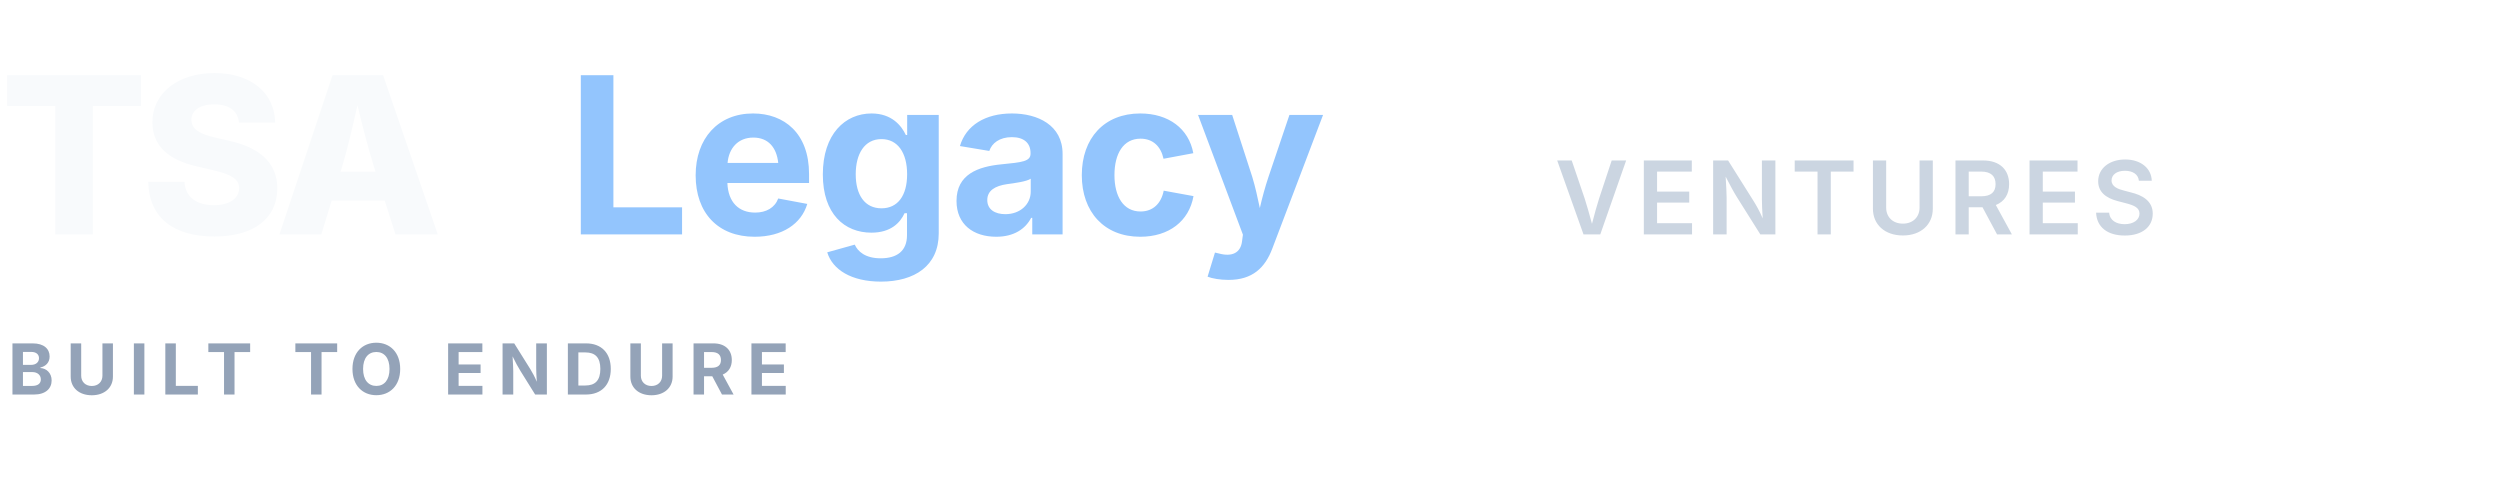
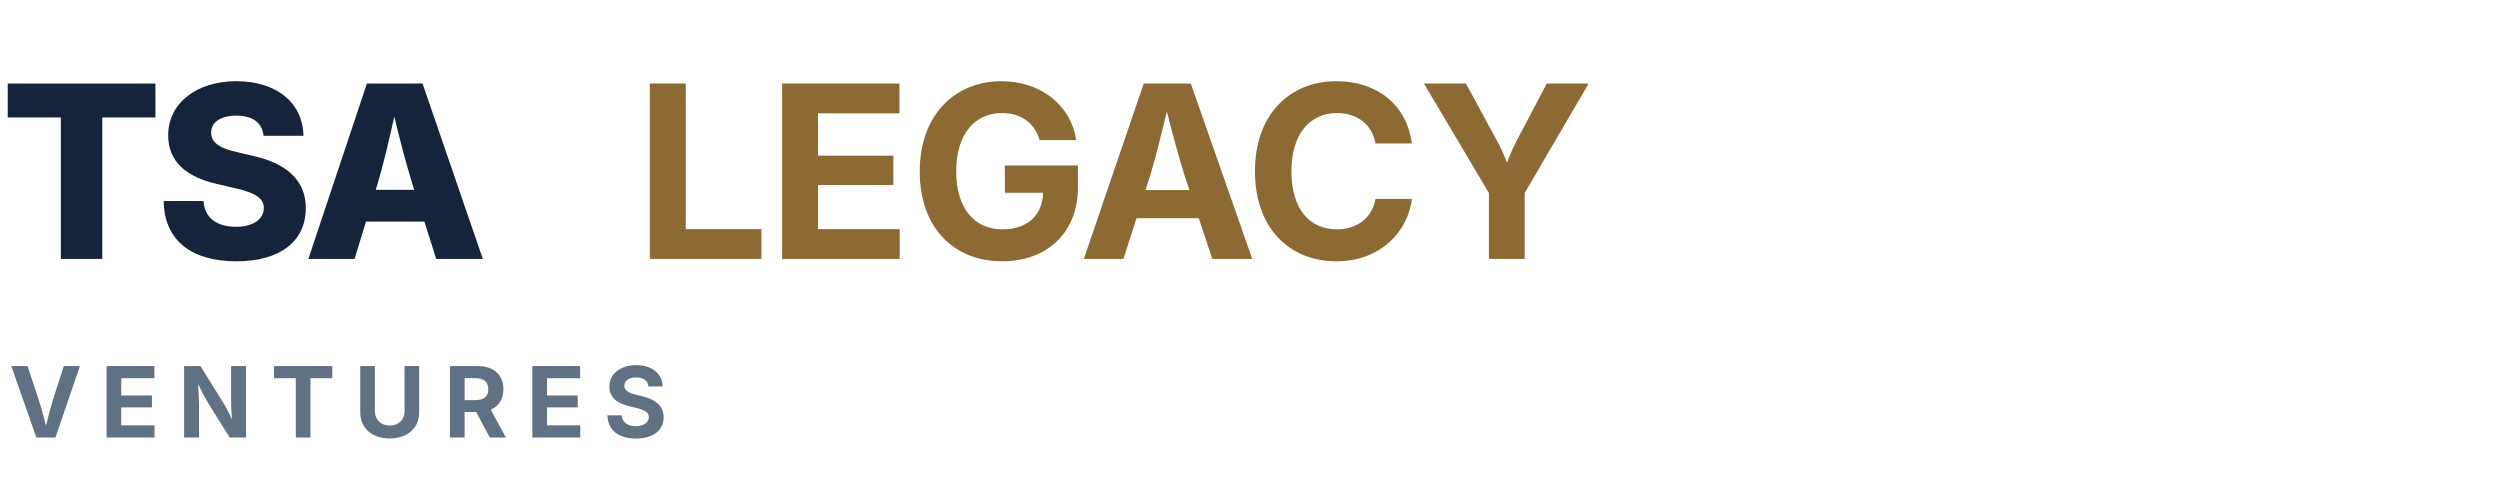
- <svg xmlns="http://www.w3.org/2000/svg" viewBox="0 0 640 128" fill="none">
-   <text x="0" y="60" fill="#F8FAFC" font-family="Segoe UI, Inter, Arial, sans-serif" font-size="56" font-weight="800" letter-spacing="-1.5">TSA</text>
-   <text x="145" y="60" fill="#93C5FD" font-family="Segoe UI, Inter, Arial, sans-serif" font-size="56" font-weight="700" letter-spacing="-0.8">Legacy</text>
-   <text x="398" y="60" fill="#CBD5E1" font-family="Segoe UI, Inter, Arial, sans-serif" font-size="26" font-weight="600" letter-spacing="2">VENTURES</text>
-   <text x="2" y="101" fill="#94A3B8" font-family="Segoe UI, Inter, Arial, sans-serif" font-size="18" font-weight="700" letter-spacing="3">BUILT TO ENDURE</text>
+ <svg xmlns="http://www.w3.org/2000/svg" viewBox="0 0 560 110" fill="none">
+   <text x="0" y="58" fill="#16243B" font-family="Manrope, Inter, Arial, sans-serif" font-size="54" font-weight="800" letter-spacing="-1.4">TSA</text>
+   <text x="142" y="58" fill="#8D6A34" font-family="Manrope, Inter, Arial, sans-serif" font-size="54" font-weight="700" letter-spacing="-0.9">LEGACY</text>
+   <text x="2" y="98" fill="#617184" font-family="Manrope, Inter, Arial, sans-serif" font-size="22" font-weight="700" letter-spacing="4">VENTURES</text>
</svg>
